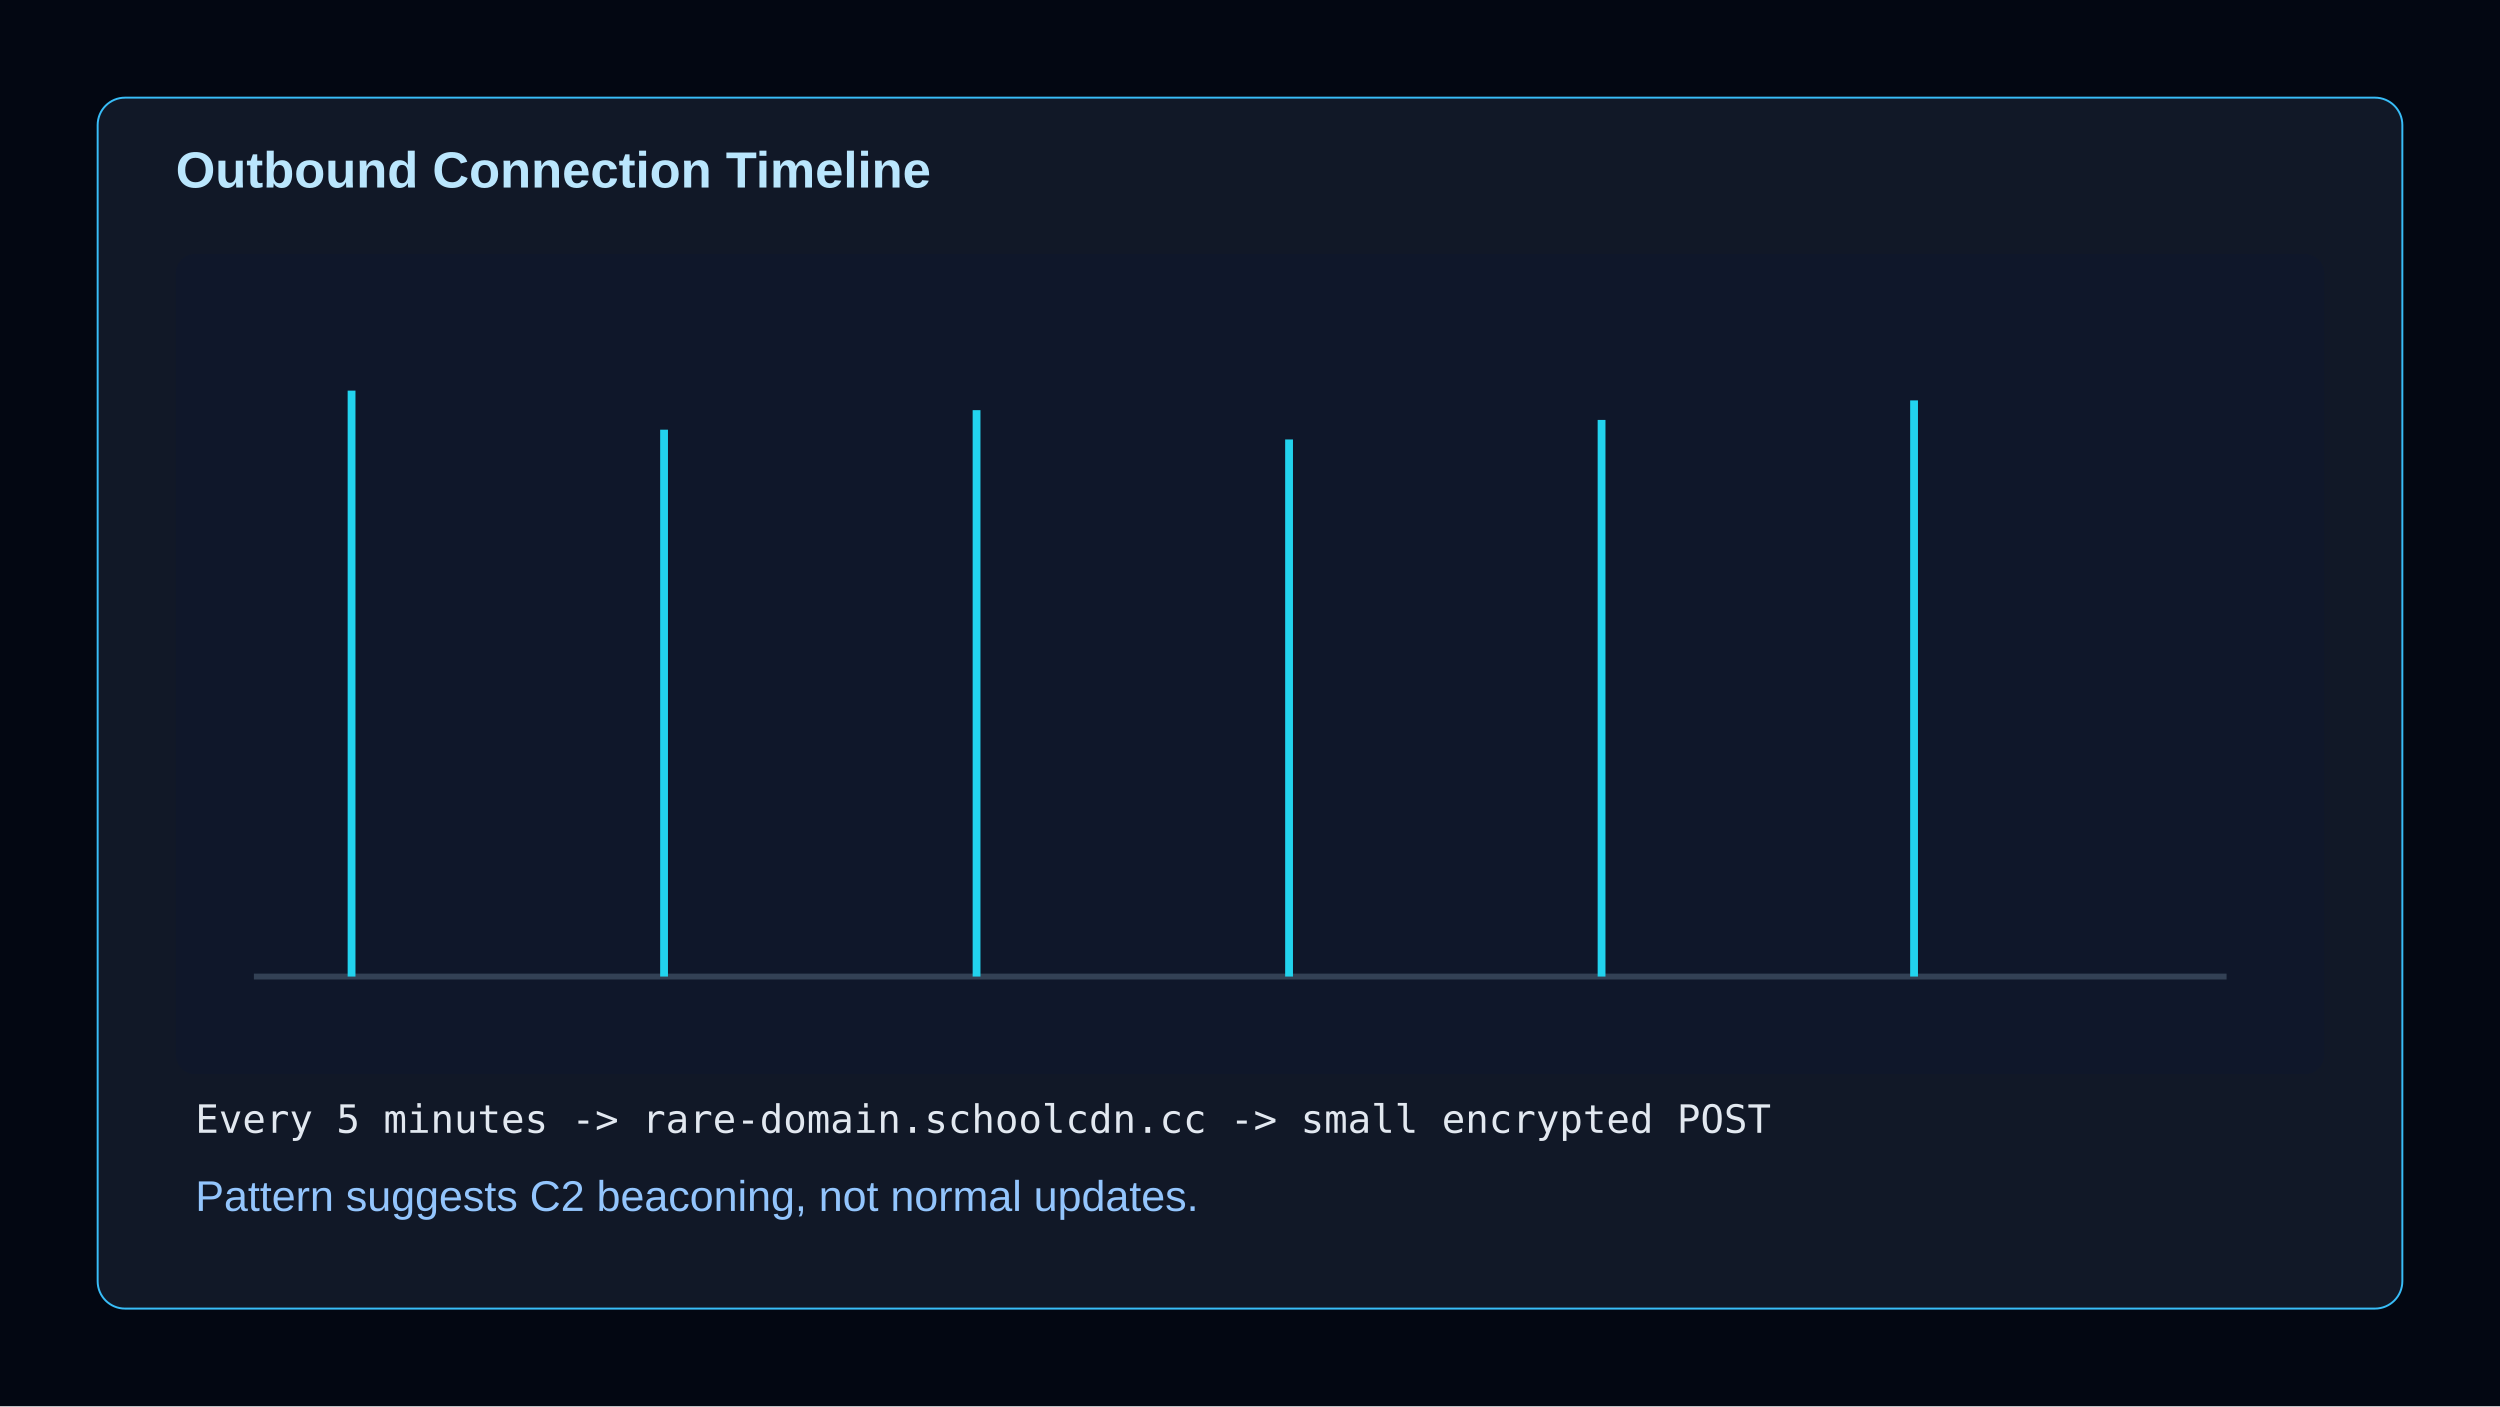
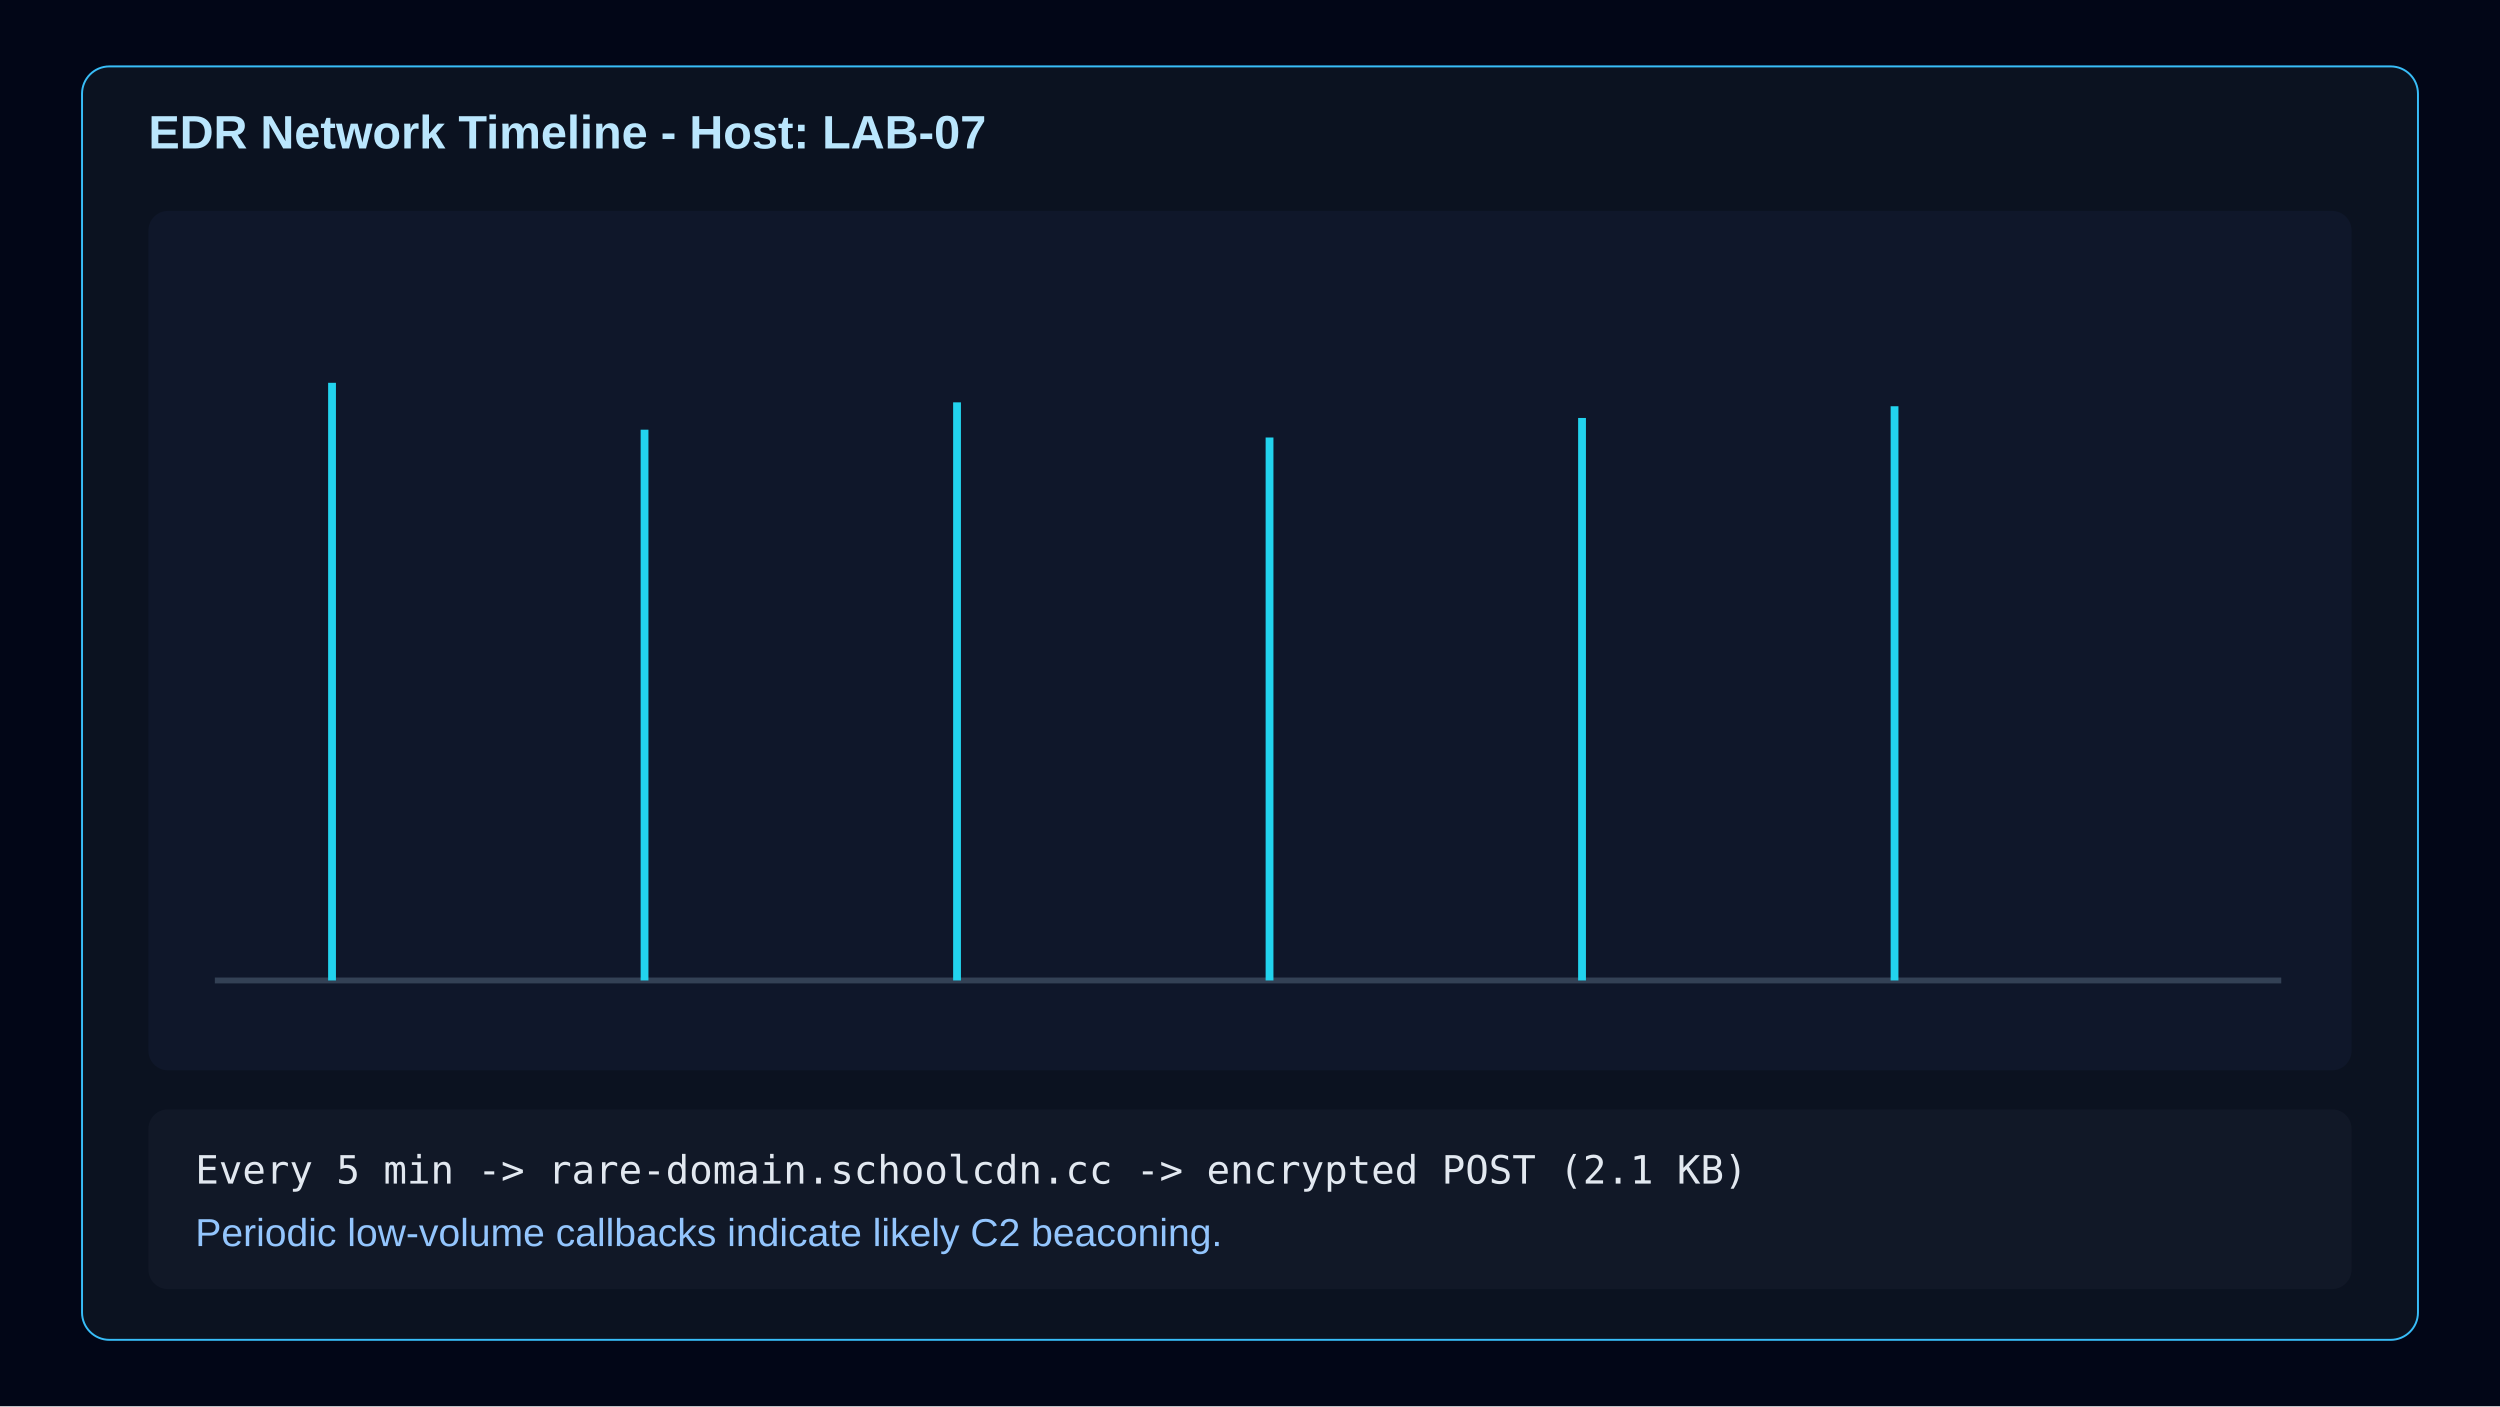
- <svg xmlns="http://www.w3.org/2000/svg" width="1280" height="720" viewBox="0 0 1280 720" role="img" aria-label="Timeline screenshot showing periodic outbound C2 beacon intervals">
-   <rect width="1280" height="720" fill="#030712" />
-   <rect x="50" y="50" width="1180" height="620" rx="14" fill="#111827" stroke="#38bdf8" />
-   <text x="90" y="96" font-family="Segoe UI, Arial" font-size="26" fill="#bae6fd" font-weight="700">Outbound Connection Timeline</text>
-   <rect x="90" y="130" width="1100" height="420" rx="10" fill="#0f172a" />
-   <line x1="130" y1="500" x2="1140" y2="500" stroke="#334155" stroke-width="3" />
-   <line x1="180" y1="200" x2="180" y2="500" stroke="#22d3ee" stroke-width="4" />
-   <line x1="340" y1="220" x2="340" y2="500" stroke="#22d3ee" stroke-width="4" />
-   <line x1="500" y1="210" x2="500" y2="500" stroke="#22d3ee" stroke-width="4" />
-   <line x1="660" y1="225" x2="660" y2="500" stroke="#22d3ee" stroke-width="4" />
-   <line x1="820" y1="215" x2="820" y2="500" stroke="#22d3ee" stroke-width="4" />
-   <line x1="980" y1="205" x2="980" y2="500" stroke="#22d3ee" stroke-width="4" />
-   <text x="100" y="580" font-family="Consolas, monospace" font-size="20" fill="#e2e8f0">Every 5 minutes -&gt; rare-domain.schoolcdn.cc -&gt; small encrypted POST</text>
-   <text x="100" y="620" font-family="Segoe UI, Arial" font-size="22" fill="#93c5fd">Pattern suggests C2 beaconing, not normal updates.</text>
+ <svg xmlns="http://www.w3.org/2000/svg" width="1280" height="720" viewBox="0 0 1280 720" role="img" aria-label="EDR timeline screenshot showing periodic outbound C2 beaconing pattern">
+   <rect width="1280" height="720" fill="#020617" />
+   <rect x="42" y="34" width="1196" height="652" rx="14" fill="#0b1220" stroke="#38bdf8" />
+   <text x="76" y="76" font-family="Segoe UI, Arial" font-size="24" fill="#bae6fd" font-weight="700">EDR Network Timeline - Host: LAB-07</text>
+   <rect x="76" y="108" width="1128" height="440" rx="10" fill="#0f172a" />
+   <line x1="110" y1="502" x2="1168" y2="502" stroke="#334155" stroke-width="3" />
+   <line x1="170" y1="196" x2="170" y2="502" stroke="#22d3ee" stroke-width="4" />
+   <line x1="330" y1="220" x2="330" y2="502" stroke="#22d3ee" stroke-width="4" />
+   <line x1="490" y1="206" x2="490" y2="502" stroke="#22d3ee" stroke-width="4" />
+   <line x1="650" y1="224" x2="650" y2="502" stroke="#22d3ee" stroke-width="4" />
+   <line x1="810" y1="214" x2="810" y2="502" stroke="#22d3ee" stroke-width="4" />
+   <line x1="970" y1="208" x2="970" y2="502" stroke="#22d3ee" stroke-width="4" />
+   <rect x="76" y="568" width="1128" height="92" rx="10" fill="#111827" />
+   <text x="100" y="606" font-family="Consolas, monospace" font-size="20" fill="#e2e8f0">Every 5 min -&gt; rare-domain.schoolcdn.cc -&gt; encrypted POST (2.1 KB)</text>
+   <text x="100" y="638" font-family="Segoe UI, Arial" font-size="20" fill="#93c5fd">Periodic low-volume callbacks indicate likely C2 beaconing.</text>
</svg>
